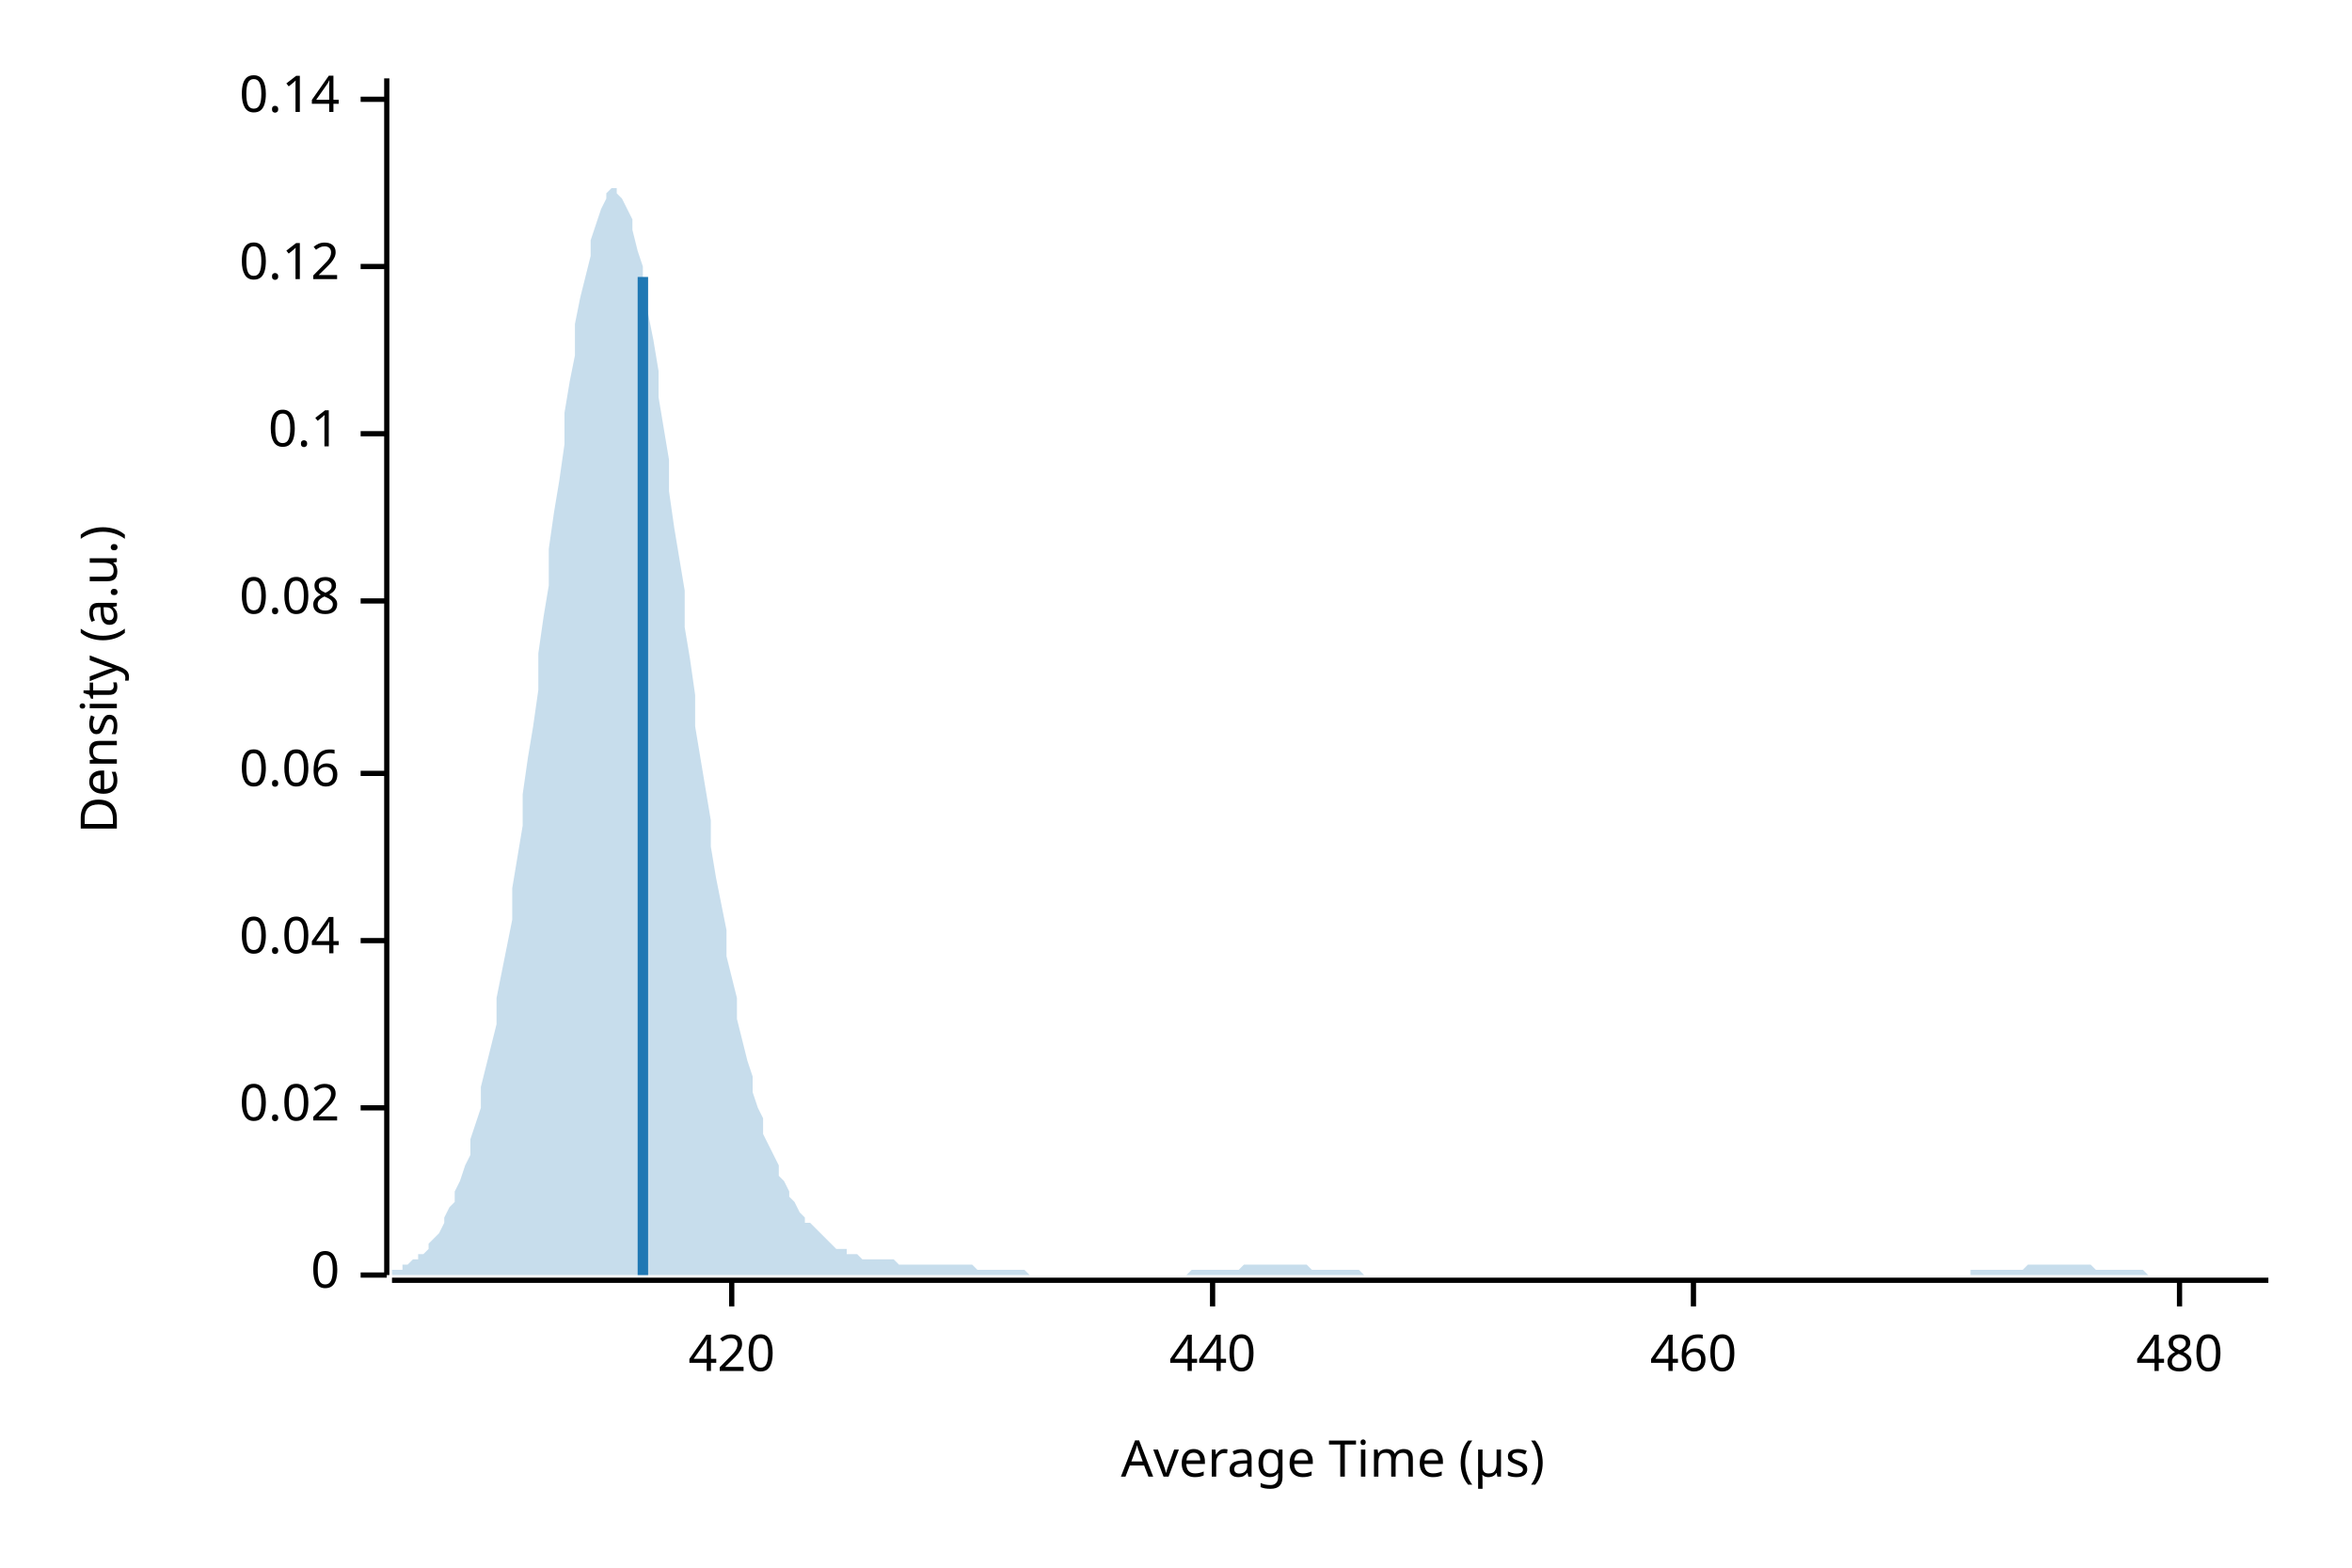
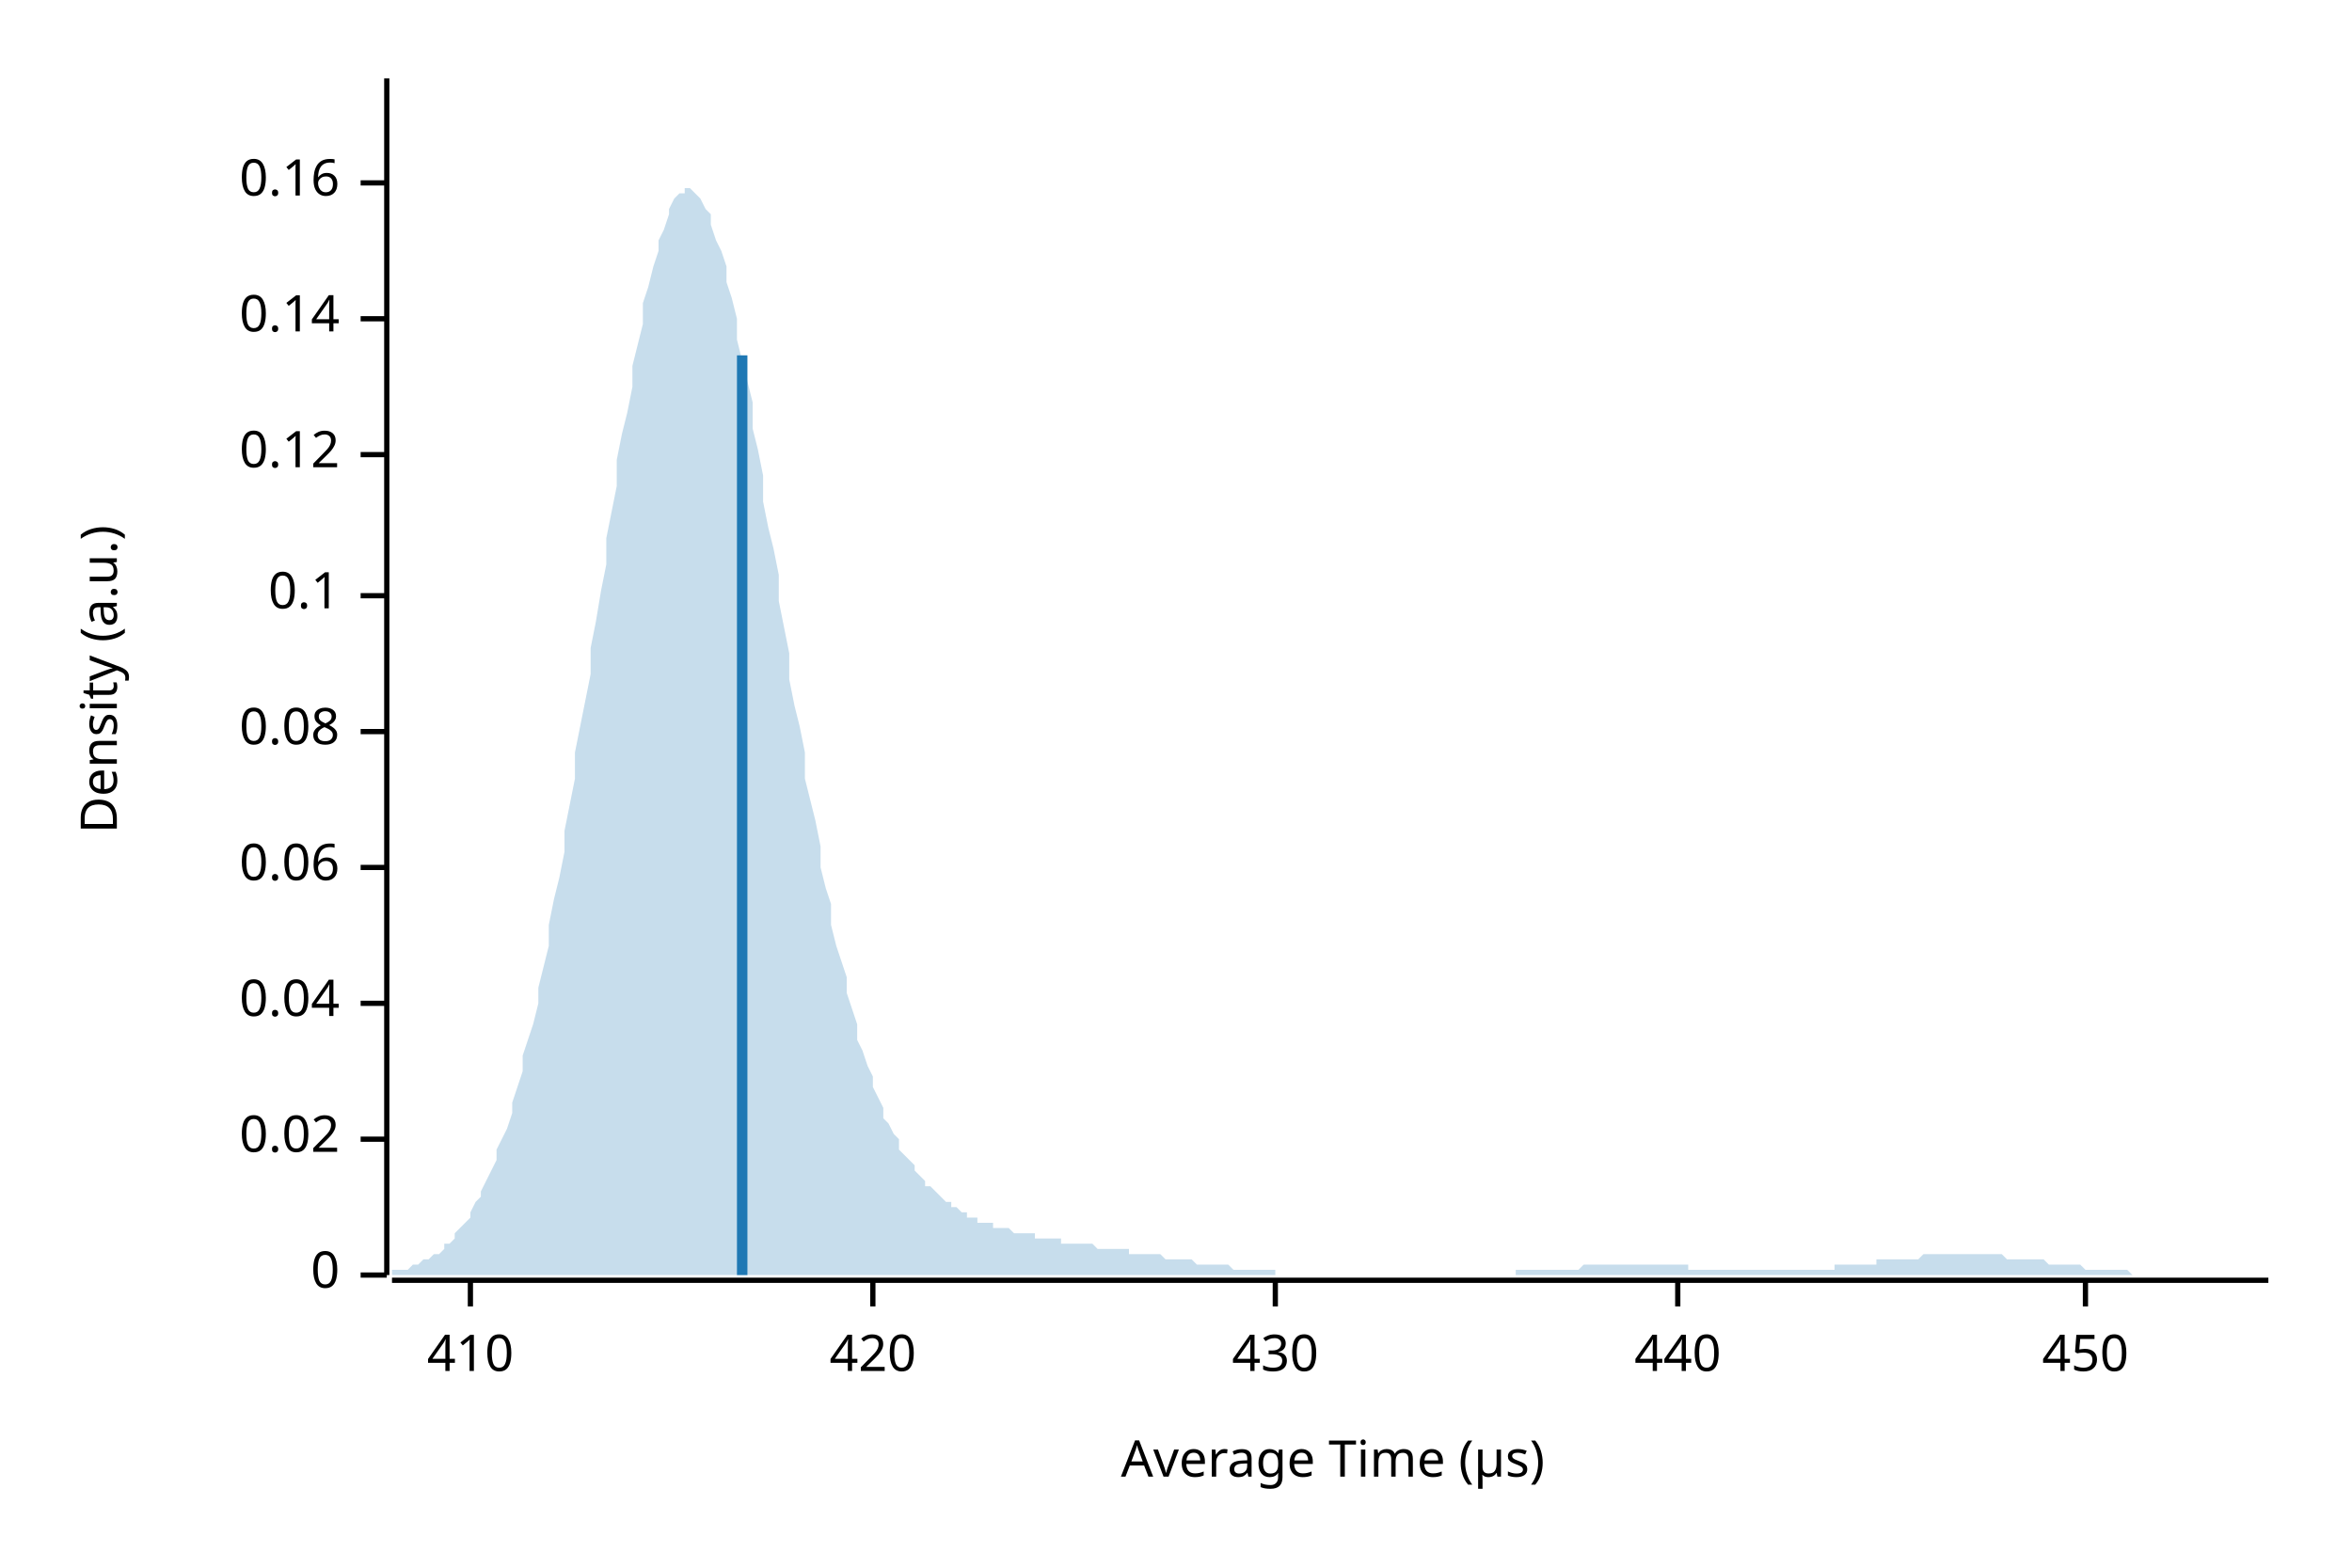
<svg xmlns="http://www.w3.org/2000/svg" width="450" height="300" viewBox="0 0 450 300">
  <text x="15" y="130" dy="0.76em" text-anchor="middle" font-family="sans-serif" font-size="9.677" opacity="1" fill="#000000" transform="rotate(270, 15, 130)">
Density (a.u.)
</text>
  <text x="255" y="285" dy="-0.5ex" text-anchor="middle" font-family="sans-serif" font-size="9.677" opacity="1" fill="#000000">
Average Time (µs)
</text>
  <polyline fill="none" opacity="1" stroke="#000000" stroke-width="1" points="74,15 74,244 " />
  <text x="65" y="244" dy="0.5ex" text-anchor="end" font-family="sans-serif" font-size="9.677" opacity="1" fill="#000000">
0
</text>
  <polyline fill="none" opacity="1" stroke="#000000" stroke-width="1" points="69,244 74,244 " />
-   <text x="65" y="212" dy="0.5ex" text-anchor="end" font-family="sans-serif" font-size="9.677" opacity="1" fill="#000000">
+   <text x="65" y="218" dy="0.5ex" text-anchor="end" font-family="sans-serif" font-size="9.677" opacity="1" fill="#000000">
0.02
</text>
-   <polyline fill="none" opacity="1" stroke="#000000" stroke-width="1" points="69,212 74,212 " />
-   <text x="65" y="180" dy="0.5ex" text-anchor="end" font-family="sans-serif" font-size="9.677" opacity="1" fill="#000000">
+   <polyline fill="none" opacity="1" stroke="#000000" stroke-width="1" points="69,218 74,218 " />
+   <text x="65" y="192" dy="0.5ex" text-anchor="end" font-family="sans-serif" font-size="9.677" opacity="1" fill="#000000">
0.04
</text>
-   <polyline fill="none" opacity="1" stroke="#000000" stroke-width="1" points="69,180 74,180 " />
-   <text x="65" y="148" dy="0.5ex" text-anchor="end" font-family="sans-serif" font-size="9.677" opacity="1" fill="#000000">
+   <polyline fill="none" opacity="1" stroke="#000000" stroke-width="1" points="69,192 74,192 " />
+   <text x="65" y="166" dy="0.5ex" text-anchor="end" font-family="sans-serif" font-size="9.677" opacity="1" fill="#000000">
0.06
</text>
-   <polyline fill="none" opacity="1" stroke="#000000" stroke-width="1" points="69,148 74,148 " />
-   <text x="65" y="115" dy="0.5ex" text-anchor="end" font-family="sans-serif" font-size="9.677" opacity="1" fill="#000000">
+   <polyline fill="none" opacity="1" stroke="#000000" stroke-width="1" points="69,166 74,166 " />
+   <text x="65" y="140" dy="0.5ex" text-anchor="end" font-family="sans-serif" font-size="9.677" opacity="1" fill="#000000">
0.08
</text>
-   <polyline fill="none" opacity="1" stroke="#000000" stroke-width="1" points="69,115 74,115 " />
-   <text x="65" y="83" dy="0.5ex" text-anchor="end" font-family="sans-serif" font-size="9.677" opacity="1" fill="#000000">
+   <polyline fill="none" opacity="1" stroke="#000000" stroke-width="1" points="69,140 74,140 " />
+   <text x="65" y="114" dy="0.5ex" text-anchor="end" font-family="sans-serif" font-size="9.677" opacity="1" fill="#000000">
0.1
</text>
-   <polyline fill="none" opacity="1" stroke="#000000" stroke-width="1" points="69,83 74,83 " />
-   <text x="65" y="51" dy="0.5ex" text-anchor="end" font-family="sans-serif" font-size="9.677" opacity="1" fill="#000000">
+   <polyline fill="none" opacity="1" stroke="#000000" stroke-width="1" points="69,114 74,114 " />
+   <text x="65" y="87" dy="0.5ex" text-anchor="end" font-family="sans-serif" font-size="9.677" opacity="1" fill="#000000">
0.12
</text>
-   <polyline fill="none" opacity="1" stroke="#000000" stroke-width="1" points="69,51 74,51 " />
-   <text x="65" y="19" dy="0.5ex" text-anchor="end" font-family="sans-serif" font-size="9.677" opacity="1" fill="#000000">
+   <polyline fill="none" opacity="1" stroke="#000000" stroke-width="1" points="69,87 74,87 " />
+   <text x="65" y="61" dy="0.5ex" text-anchor="end" font-family="sans-serif" font-size="9.677" opacity="1" fill="#000000">
0.14
</text>
-   <polyline fill="none" opacity="1" stroke="#000000" stroke-width="1" points="69,19 74,19 " />
+   <polyline fill="none" opacity="1" stroke="#000000" stroke-width="1" points="69,61 74,61 " />
+   <text x="65" y="35" dy="0.5ex" text-anchor="end" font-family="sans-serif" font-size="9.677" opacity="1" fill="#000000">
+ 0.16
+ </text>
+   <polyline fill="none" opacity="1" stroke="#000000" stroke-width="1" points="69,35 74,35 " />
  <polyline fill="none" opacity="1" stroke="#000000" stroke-width="1" points="75,245 434,245 " />
-   <text x="140" y="255" dy="0.76em" text-anchor="middle" font-family="sans-serif" font-size="9.677" opacity="1" fill="#000000">
+   <text x="90" y="255" dy="0.76em" text-anchor="middle" font-family="sans-serif" font-size="9.677" opacity="1" fill="#000000">
+ 410
+ </text>
+   <polyline fill="none" opacity="1" stroke="#000000" stroke-width="1" points="90,245 90,250 " />
+   <text x="167" y="255" dy="0.76em" text-anchor="middle" font-family="sans-serif" font-size="9.677" opacity="1" fill="#000000">
420
</text>
-   <polyline fill="none" opacity="1" stroke="#000000" stroke-width="1" points="140,245 140,250 " />
-   <text x="232" y="255" dy="0.76em" text-anchor="middle" font-family="sans-serif" font-size="9.677" opacity="1" fill="#000000">
+   <polyline fill="none" opacity="1" stroke="#000000" stroke-width="1" points="167,245 167,250 " />
+   <text x="244" y="255" dy="0.76em" text-anchor="middle" font-family="sans-serif" font-size="9.677" opacity="1" fill="#000000">
+ 430
+ </text>
+   <polyline fill="none" opacity="1" stroke="#000000" stroke-width="1" points="244,245 244,250 " />
+   <text x="321" y="255" dy="0.76em" text-anchor="middle" font-family="sans-serif" font-size="9.677" opacity="1" fill="#000000">
440
</text>
-   <polyline fill="none" opacity="1" stroke="#000000" stroke-width="1" points="232,245 232,250 " />
-   <text x="324" y="255" dy="0.76em" text-anchor="middle" font-family="sans-serif" font-size="9.677" opacity="1" fill="#000000">
- 460
+   <polyline fill="none" opacity="1" stroke="#000000" stroke-width="1" points="321,245 321,250 " />
+   <text x="399" y="255" dy="0.76em" text-anchor="middle" font-family="sans-serif" font-size="9.677" opacity="1" fill="#000000">
+ 450
</text>
-   <polyline fill="none" opacity="1" stroke="#000000" stroke-width="1" points="324,245 324,250 " />
-   <text x="417" y="255" dy="0.76em" text-anchor="middle" font-family="sans-serif" font-size="9.677" opacity="1" fill="#000000">
- 480
- </text>
-   <polyline fill="none" opacity="1" stroke="#000000" stroke-width="1" points="417,245 417,250 " />
-   <polygon opacity="0.25" fill="#1F78B4" points="75,243 75,243 76,243 77,243 77,242 78,242 79,241 80,241 80,240 81,240 82,239 82,238 83,237 84,236 85,234 85,233 86,231 87,230 87,228 88,226 89,223 90,221 90,218 91,215 92,212 92,208 93,204 94,200 95,196 95,191 96,186 97,181 98,176 98,170 99,164 100,158 100,152 101,145 102,139 103,132 103,125 104,118 105,112 105,105 106,98 107,92 108,85 108,79 109,73 110,68 110,62 111,57 112,53 113,49 113,46 114,43 115,40 116,38 116,37 117,36 118,36 118,37 119,38 120,40 121,42 121,44 122,48 123,51 123,56 124,60 125,65 126,71 126,76 127,82 128,88 128,94 129,101 130,107 131,113 131,120 132,126 133,133 133,139 134,145 135,151 136,157 136,162 137,168 138,173 139,178 139,183 140,187 141,191 141,195 142,199 143,203 144,206 144,209 145,212 146,214 146,217 147,219 148,221 149,223 149,225 150,226 151,228 151,229 152,230 153,232 154,233 154,234 155,234 156,235 157,236 157,236 158,237 159,238 159,238 160,239 161,239 162,239 162,240 163,240 164,240 164,240 165,241 166,241 167,241 167,241 168,241 169,241 169,241 170,241 171,241 172,242 172,242 173,242 174,242 175,242 175,242 176,242 177,242 177,242 178,242 179,242 180,242 180,242 181,242 182,242 182,242 183,242 184,242 185,242 185,242 186,242 187,243 187,243 188,243 189,243 190,243 190,243 191,243 192,243 192,243 193,243 194,243 195,243 195,243 196,243 197,244 198,244 198,244 199,244 200,244 200,244 201,244 202,244 203,244 203,244 204,244 205,244 205,244 206,244 207,244 208,244 208,244 209,244 210,244 210,244 211,244 212,244 213,244 213,244 214,244 215,244 216,244 216,244 217,244 218,244 218,244 219,244 220,244 221,244 221,244 222,244 223,244 223,244 224,244 225,244 226,244 226,244 227,244 228,243 228,243 229,243 230,243 231,243 231,243 232,243 233,243 233,243 234,243 235,243 236,243 236,243 237,243 238,242 239,242 239,242 240,242 241,242 241,242 242,242 243,242 244,242 244,242 245,242 246,242 246,242 247,242 248,242 249,242 249,242 250,242 251,243 251,243 252,243 253,243 254,243 254,243 255,243 256,243 257,243 257,243 258,243 259,243 259,243 260,243 261,244 262,244 262,244 263,244 264,244 264,244 265,244 266,244 267,244 267,244 268,244 269,244 269,244 270,244 271,244 272,244 272,244 273,244 274,244 275,244 275,244 276,244 277,244 277,244 278,244 279,244 280,244 280,244 281,244 282,244 282,244 283,244 284,244 285,244 285,244 286,244 287,244 287,244 288,244 289,244 290,244 290,244 291,244 292,244 292,244 293,244 294,244 295,244 295,244 296,244 297,244 298,244 298,244 299,244 300,244 300,244 301,244 302,244 303,244 303,244 304,244 305,244 305,244 306,244 307,244 308,244 308,244 309,244 310,244 310,244 311,244 312,244 313,244 313,244 314,244 315,244 316,244 316,244 317,244 318,244 318,244 319,244 320,244 321,244 321,244 322,244 323,244 323,244 324,244 325,244 326,244 326,244 327,244 328,244 328,244 329,244 330,244 331,244 331,244 332,244 333,244 333,244 334,244 335,244 336,244 336,244 337,244 338,244 339,244 339,244 340,244 341,244 341,244 342,244 343,244 344,244 344,244 345,244 346,244 346,244 347,244 348,244 349,244 349,244 350,244 351,244 351,244 352,244 353,244 354,244 354,244 355,244 356,244 357,244 357,244 358,244 359,244 359,244 360,244 361,244 362,244 362,244 363,244 364,244 364,244 365,244 366,244 367,244 367,244 368,244 369,244 369,244 370,244 371,244 372,244 372,244 373,244 374,244 375,244 375,244 376,244 377,244 377,243 378,243 379,243 380,243 380,243 381,243 382,243 382,243 383,243 384,243 385,243 385,243 386,243 387,243 387,243 388,242 389,242 390,242 390,242 391,242 392,242 392,242 393,242 394,242 395,242 395,242 396,242 397,242 398,242 398,242 399,242 400,242 400,242 401,243 402,243 403,243 403,243 404,243 405,243 405,243 406,243 407,243 408,243 408,243 409,243 410,243 410,243 411,244 412,244 413,244 413,244 414,244 415,244 416,244 416,244 417,244 418,244 418,244 419,244 420,244 421,244 421,244 422,244 423,244 423,244 424,244 425,244 426,244 426,244 427,244 428,244 428,244 429,244 430,244 431,244 431,244 432,244 433,244 434,244 434,244 75,244 " />
-   <polyline fill="none" opacity="1" stroke="#1F78B4" stroke-width="2" points="123,244 123,53 " />
+   <polyline fill="none" opacity="1" stroke="#000000" stroke-width="1" points="399,245 399,250 " />
+   <polygon opacity="0.25" fill="#1F78B4" points="75,244 75,243 76,243 77,243 77,243 78,243 79,242 80,242 80,242 81,241 82,241 82,241 83,240 84,240 85,239 85,238 86,238 87,237 87,236 88,235 89,234 90,233 90,232 91,230 92,229 92,228 93,226 94,224 95,222 95,220 96,218 97,216 98,213 98,211 99,208 100,205 100,202 101,199 102,196 103,192 103,189 104,185 105,181 105,177 106,172 107,168 108,163 108,159 109,154 110,149 110,144 111,139 112,134 113,129 113,124 114,119 115,113 116,108 116,103 117,98 118,93 118,88 119,83 120,79 121,74 121,70 122,66 123,62 123,58 124,55 125,51 126,48 126,46 127,44 128,41 128,40 129,38 130,37 131,37 131,36 132,36 133,37 133,37 134,38 135,40 136,41 136,43 137,46 138,48 139,51 139,54 140,57 141,61 141,65 142,69 143,73 144,77 144,82 145,86 146,91 146,96 147,101 148,105 149,110 149,115 150,120 151,125 151,130 152,135 153,139 154,144 154,149 155,153 156,157 157,162 157,166 158,170 159,173 159,177 160,181 161,184 162,187 162,190 163,193 164,196 164,199 165,201 166,204 167,206 167,208 168,210 169,212 169,214 170,215 171,217 172,218 172,220 173,221 174,222 175,223 175,224 176,225 177,226 177,227 178,227 179,228 180,229 180,229 181,230 182,230 182,231 183,231 184,232 185,232 185,233 186,233 187,233 187,234 188,234 189,234 190,234 190,235 191,235 192,235 192,235 193,235 194,236 195,236 195,236 196,236 197,236 198,236 198,237 199,237 200,237 200,237 201,237 202,237 203,237 203,238 204,238 205,238 205,238 206,238 207,238 208,238 208,238 209,238 210,239 210,239 211,239 212,239 213,239 213,239 214,239 215,239 216,239 216,240 217,240 218,240 218,240 219,240 220,240 221,240 221,240 222,240 223,241 223,241 224,241 225,241 226,241 226,241 227,241 228,241 228,241 229,242 230,242 231,242 231,242 232,242 233,242 233,242 234,242 235,242 236,243 236,243 237,243 238,243 239,243 239,243 240,243 241,243 241,243 242,243 243,243 244,243 244,244 245,244 246,244 246,244 247,244 248,244 249,244 249,244 250,244 251,244 251,244 252,244 253,244 254,244 254,244 255,244 256,244 257,244 257,244 258,244 259,244 259,244 260,244 261,244 262,244 262,244 263,244 264,244 264,244 265,244 266,244 267,244 267,244 268,244 269,244 269,244 270,244 271,244 272,244 272,244 273,244 274,244 275,244 275,244 276,244 277,244 277,244 278,244 279,244 280,244 280,244 281,244 282,244 282,244 283,244 284,244 285,244 285,244 286,244 287,244 287,244 288,244 289,244 290,244 290,243 291,243 292,243 292,243 293,243 294,243 295,243 295,243 296,243 297,243 298,243 298,243 299,243 300,243 300,243 301,243 302,243 303,242 303,242 304,242 305,242 305,242 306,242 307,242 308,242 308,242 309,242 310,242 310,242 311,242 312,242 313,242 313,242 314,242 315,242 316,242 316,242 317,242 318,242 318,242 319,242 320,242 321,242 321,242 322,242 323,242 323,243 324,243 325,243 326,243 326,243 327,243 328,243 328,243 329,243 330,243 331,243 331,243 332,243 333,243 333,243 334,243 335,243 336,243 336,243 337,243 338,243 339,243 339,243 340,243 341,243 341,243 342,243 343,243 344,243 344,243 345,243 346,243 346,243 347,243 348,243 349,243 349,243 350,243 351,243 351,242 352,242 353,242 354,242 354,242 355,242 356,242 357,242 357,242 358,242 359,242 359,241 360,241 361,241 362,241 362,241 363,241 364,241 364,241 365,241 366,241 367,241 367,241 368,240 369,240 369,240 370,240 371,240 372,240 372,240 373,240 374,240 375,240 375,240 376,240 377,240 377,240 378,240 379,240 380,240 380,240 381,240 382,240 382,240 383,240 384,241 385,241 385,241 386,241 387,241 387,241 388,241 389,241 390,241 390,241 391,241 392,242 392,242 393,242 394,242 395,242 395,242 396,242 397,242 398,242 398,242 399,243 400,243 400,243 401,243 402,243 403,243 403,243 404,243 405,243 405,243 406,243 407,243 408,244 408,244 409,244 410,244 410,244 411,244 412,244 413,244 413,244 414,244 415,244 416,244 416,244 417,244 418,244 418,244 419,244 420,244 421,244 421,244 422,244 423,244 423,244 424,244 425,244 426,244 426,244 427,244 428,244 428,244 429,244 430,244 431,244 431,244 432,244 433,244 434,244 434,244 75,244 " />
+   <polyline fill="none" opacity="1" stroke="#1F78B4" stroke-width="2" points="142,244 142,68 " />
</svg>
